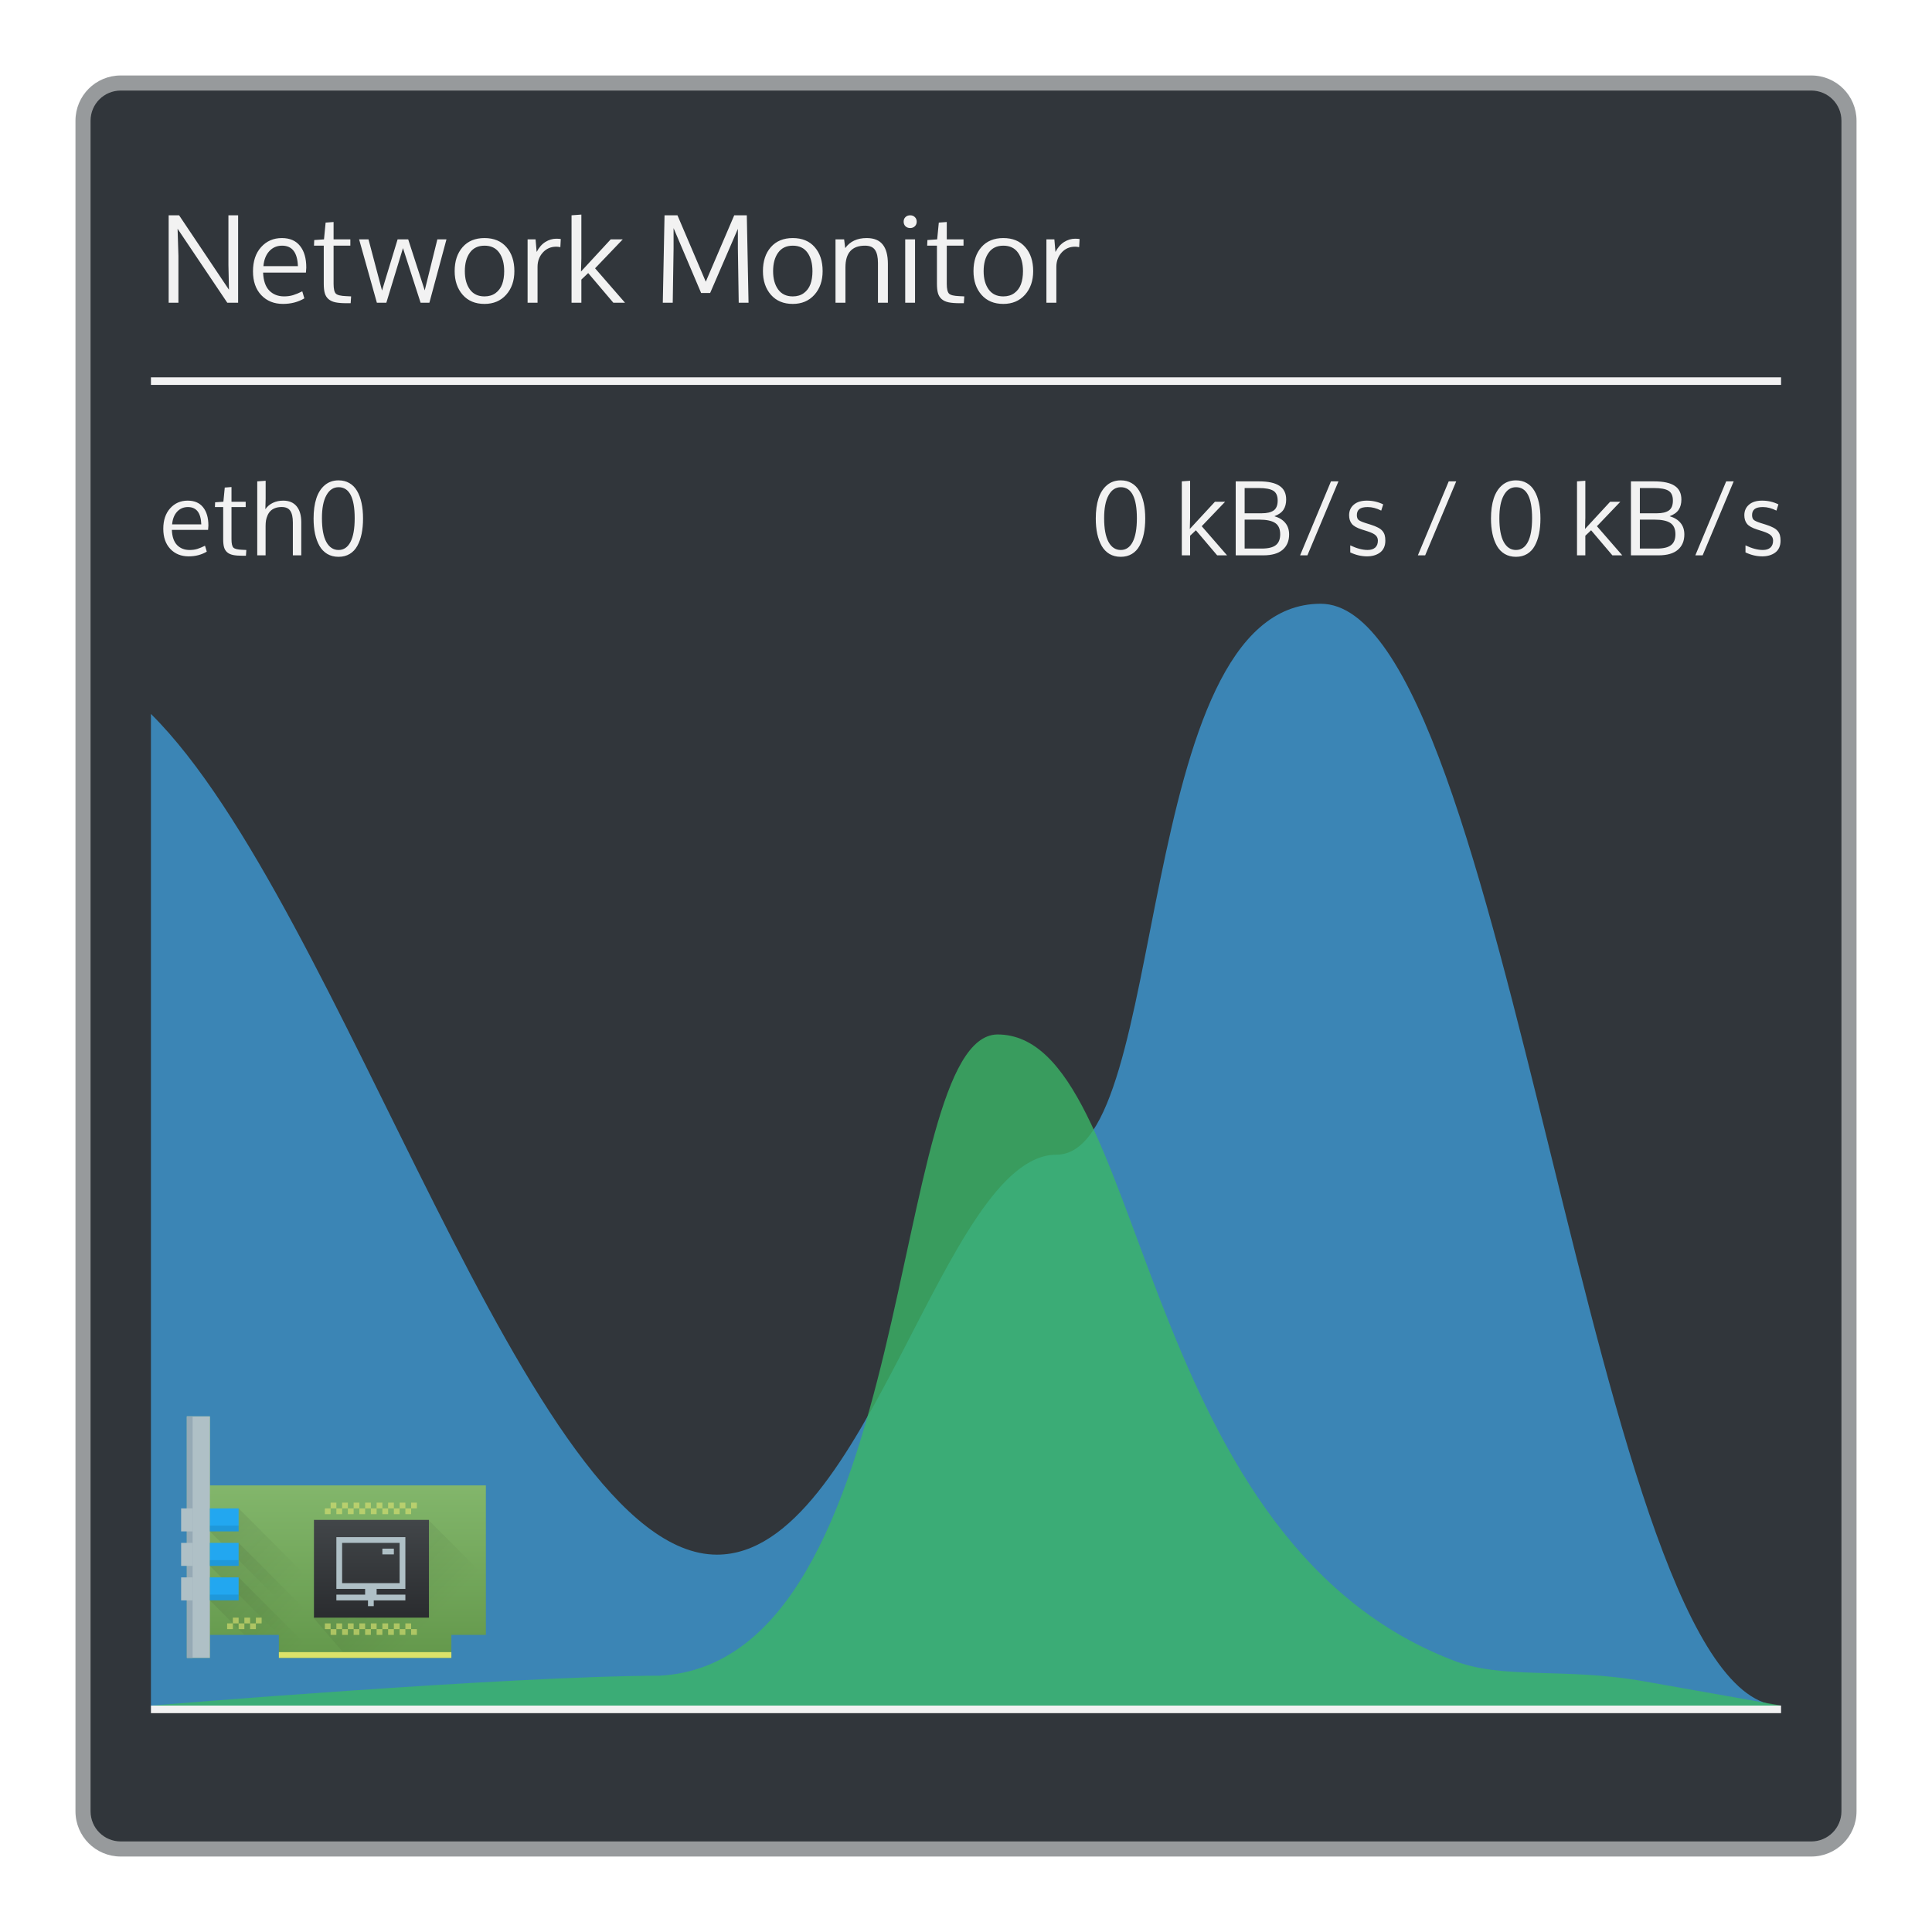
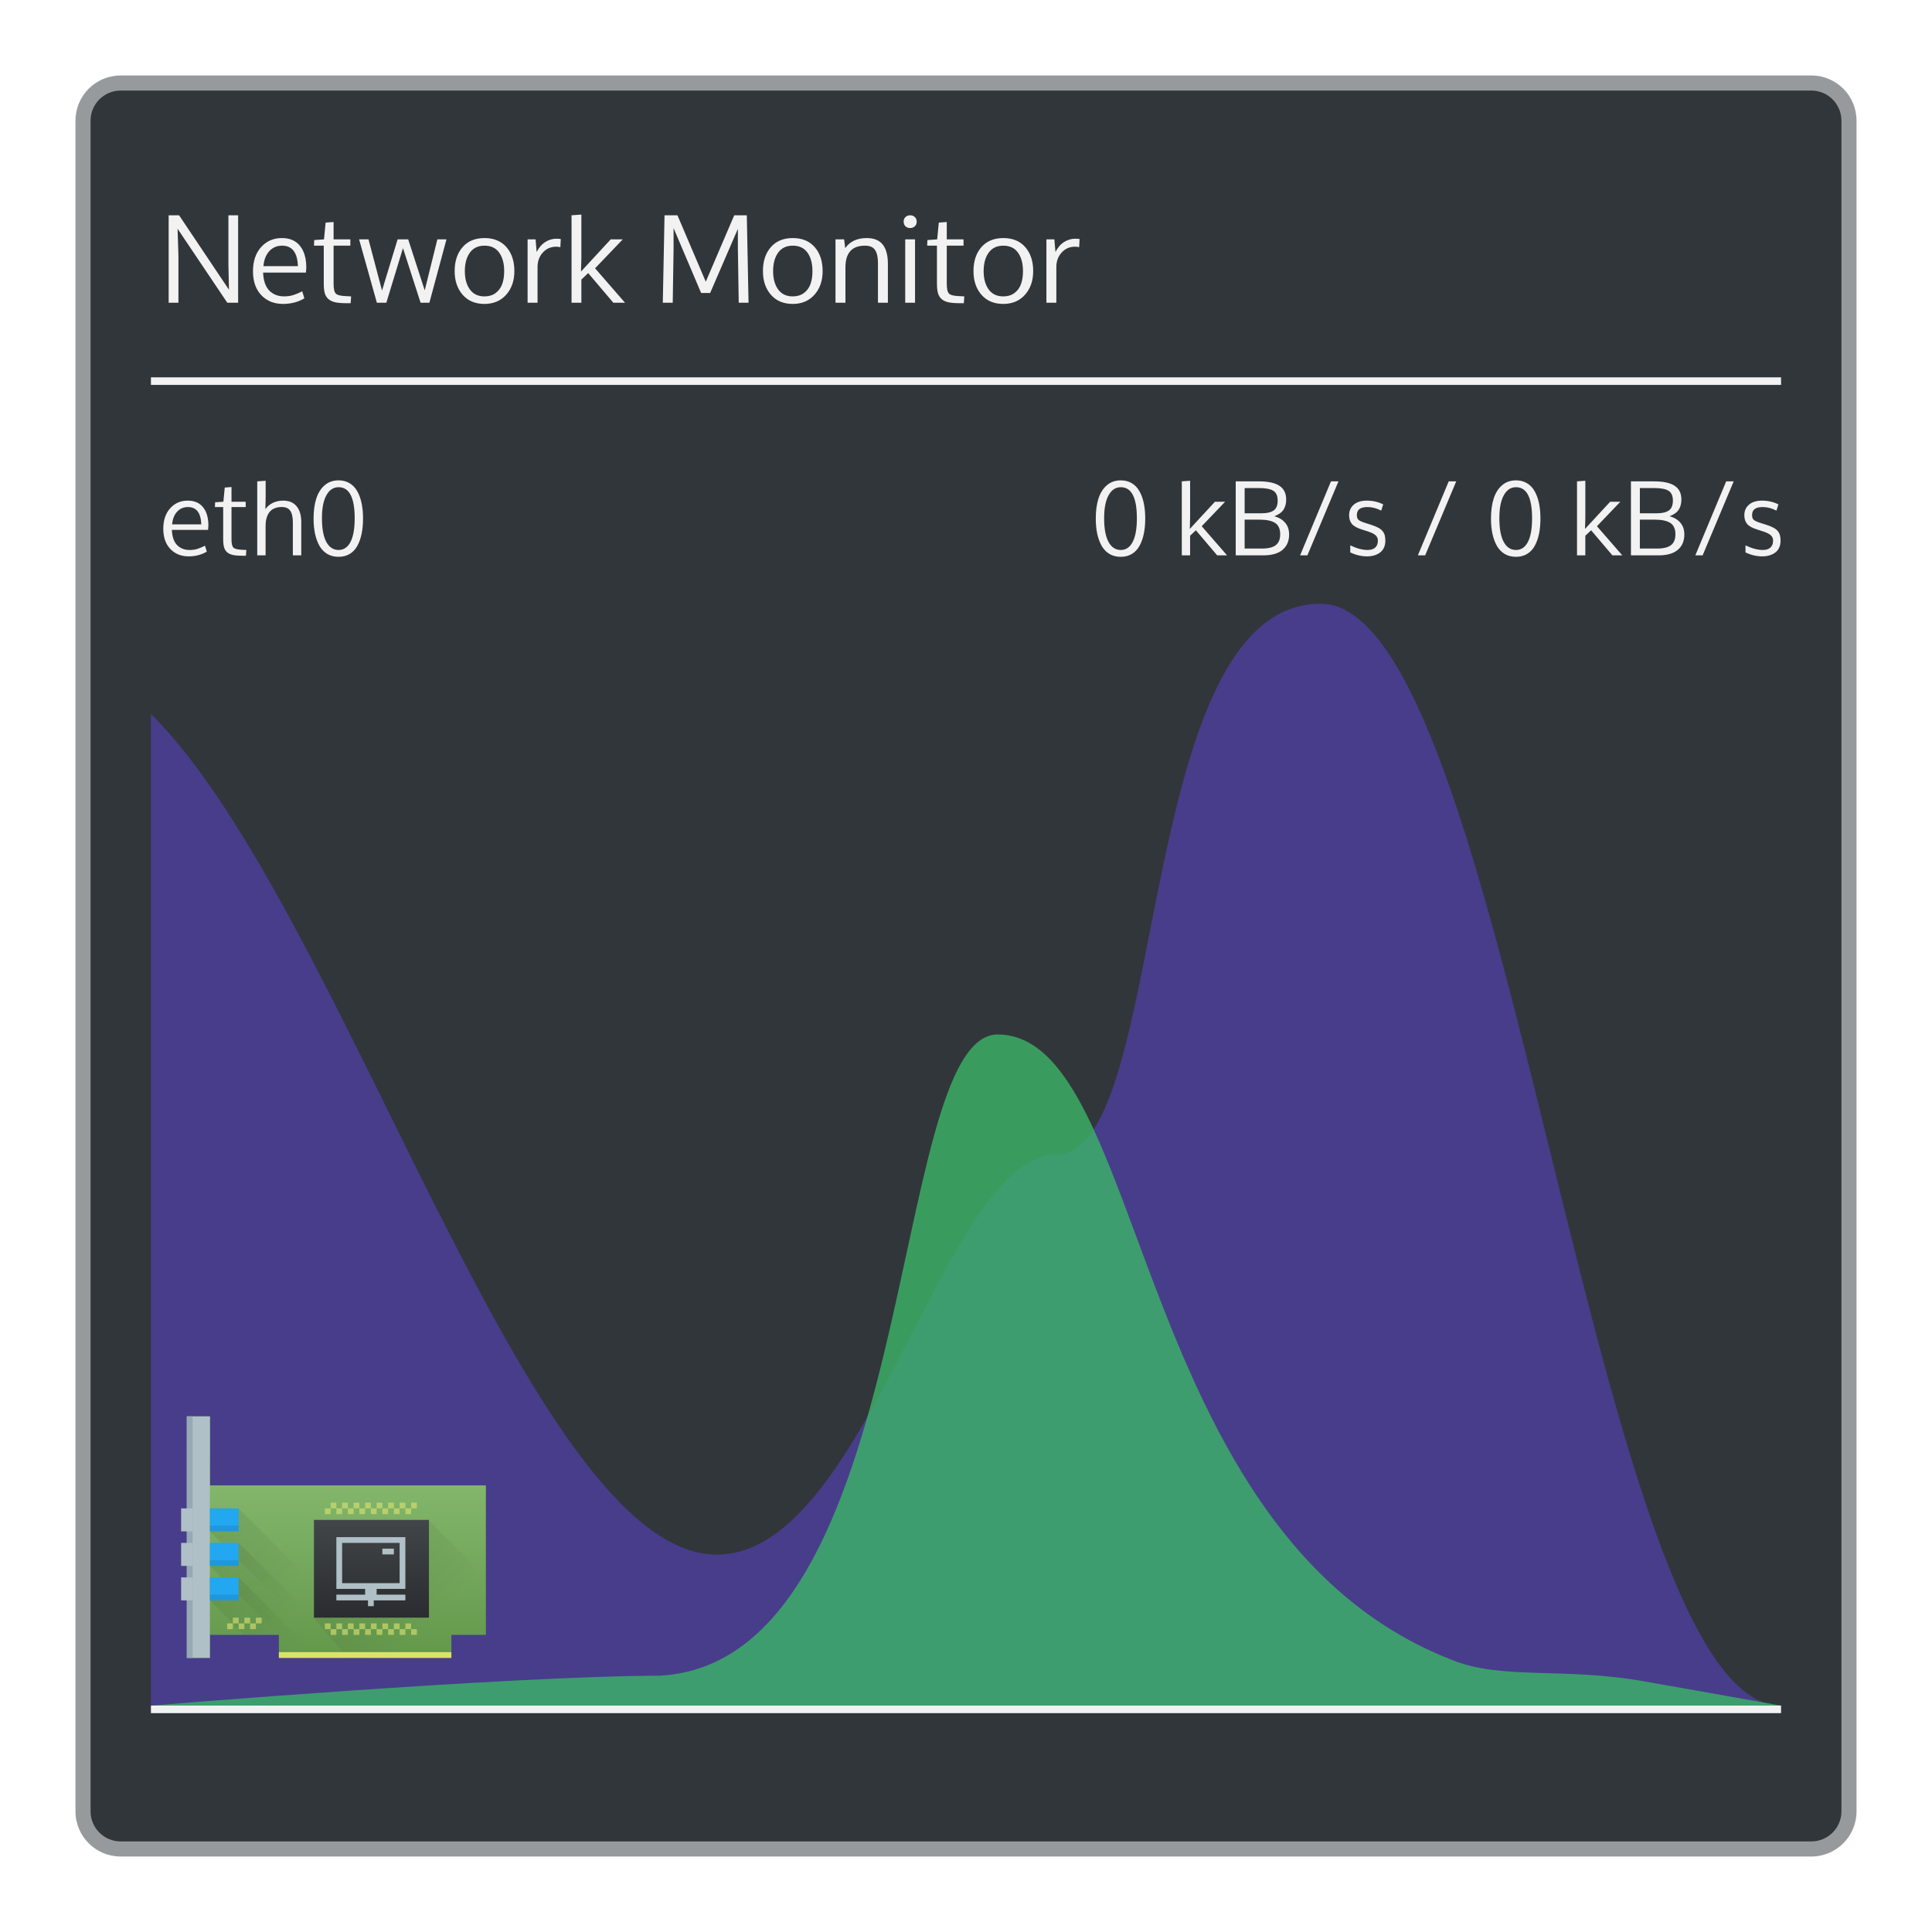
<svg xmlns="http://www.w3.org/2000/svg" xmlns:xlink="http://www.w3.org/1999/xlink" viewBox="0 0 256 256" id="svg2" version="1.1">
  <defs id="defs4">
    <style id="current-color-scheme" type="text/css">
      .ColorScheme-Text {
        color:#f2f2f2;
      }
      .ColorScheme-Background {
        color:#31363b;
      }
      .ColorScheme-Highlight {
        color:#3daee9;
      }
      .ColorScheme-ViewText {
        color:#31363b;
      }
      .ColorScheme-ViewBackground {
        color:#314045;
      }
      .ColorScheme-ViewHover {
        color:#93cee9;
      }
      .ColorScheme-ViewFocus{
        color:#3daee9;
      }
      .ColorScheme-ButtonText {
        color:#31363b;
      }
      .ColorScheme-ButtonBackground {
        color:#31363b;
      }
      .ColorScheme-ButtonHover {
        color:#93cee9;
      }
      .ColorScheme-ButtonFocus{
        color:#3daee9;
      }
      </style>
    <linearGradient gradientTransform="translate(75.5714,509.2194)" xlink:href="#linearGradient4251-0" id="linearGradient4232" x1="30" y1="54" x2="30" y2="12" gradientUnits="userSpaceOnUse" />
    <linearGradient id="linearGradient4251-0">
      <stop style="stop-color:#63984b;stop-opacity:1" offset="0" id="stop4253-4" />
      <stop style="stop-color:#8fc278;stop-opacity:1" offset="1" id="stop4255-2" />
    </linearGradient>
    <linearGradient xlink:href="#linearGradient4227" id="linearGradient4940" gradientUnits="userSpaceOnUse" gradientTransform="translate(75.5714,527.2194)" x1="-6" y1="6" x2="24" y2="36" />
    <linearGradient id="linearGradient4227">
      <stop id="stop4229" offset="0" style="stop-color:#292c2f;stop-opacity:1" />
      <stop id="stop4231" offset="1" style="stop-color:#000000;stop-opacity:0;" />
    </linearGradient>
    <linearGradient xlink:href="#linearGradient4227" id="linearGradient4936" gradientUnits="userSpaceOnUse" gradientTransform="translate(75.5714,521.2194)" x1="-6" y1="6" x2="24" y2="36" />
    <linearGradient xlink:href="#linearGradient4227" id="linearGradient4932" gradientUnits="userSpaceOnUse" x1="-6" y1="6" x2="24" y2="36" gradientTransform="translate(75.5714,515.2194)" />
    <linearGradient gradientTransform="translate(75.5714,509.2194)" xlink:href="#linearGradient4227" id="linearGradient4864" x1="20" y1="20" x2="48" y2="48" gradientUnits="userSpaceOnUse" />
    <linearGradient xlink:href="#linearGradient4159" id="linearGradient4384" x1="-43" y1="1043.362" x2="-43" y2="1012.362" gradientUnits="userSpaceOnUse" gradientTransform="matrix(0.625,0,0,0.5483931,136.1714,-15.95328)" />
    <linearGradient id="linearGradient4159">
      <stop style="stop-color:#2a2c2f;stop-opacity:1" offset="0" id="stop4161" />
      <stop style="stop-color:#424649;stop-opacity:1" offset="1" id="stop4163" />
    </linearGradient>
    <linearGradient xlink:href="#linearGradient4300" id="linearGradient4818" gradientUnits="userSpaceOnUse" gradientTransform="translate(-677.5722,-474.3766)" x1="386.571" y1="523.798" x2="386.571" y2="516.798" />
    <linearGradient id="linearGradient4300">
      <stop id="stop4302" offset="0" style="stop-color:#22a7f0;stop-opacity:1" />
      <stop id="stop4304" offset="1" style="stop-color:#19b5fe;stop-opacity:1" />
    </linearGradient>
    <linearGradient xlink:href="#linearGradient4300" id="linearGradient4824" gradientUnits="userSpaceOnUse" gradientTransform="translate(-677.5722,-468.3766)" x1="386.571" y1="523.798" x2="386.571" y2="516.798" />
    <linearGradient xlink:href="#linearGradient4300" id="linearGradient4830" gradientUnits="userSpaceOnUse" gradientTransform="translate(-677.5722,-462.3766)" x1="386.571" y1="523.798" x2="386.571" y2="516.798" />
  </defs>
  <path style="fill:currentColor;fill-opacity:0.5;stroke:none" d="m 16,10 224,0 c 3.324,0 6,2.676 6,6 l 0,224 c 0,3.324 -2.676,6 -6,6 l -224,0 c -3.324,0 -6,-2.676 -6,-6 L 10,16 c 0,-3.324 2.676,-6 6,-6 z" class="ColorScheme-ButtonText" id="rect4240" />
  <path style="fill:currentColor;fill-opacity:1;stroke:none" d="m 16,12 224,0 c 2.216,0 4,1.784 4,4 l 0,224 c 0,2.216 -1.784,4 -4,4 l -224,0 c -2.216,0 -4,-1.784 -4,-4 L 12,16 c 0,-2.216 1.784,-4 4,-4 z" class="ColorScheme-Background" id="rect4238" />
  <path style="opacity:1;fill:currentColor;fill-opacity:1;stroke:none" class="ColorScheme-Text" d="m 77.035,28.432 -1.303,0.096 0,11.584 1.303,0 0,-3.07 0.904,-0.857 3.332,3.928 1.547,0 -3.967,-4.562 3.666,-3.832 -1.596,0 -3.936,4.262 0.049,-1.73 0,-5.816 z m -54.686,0.096 0,11.584 1.293,0 0,-6.197 -0.111,-3.602 6.586,9.799 1.436,0 0,-11.584 -1.285,0 0,6.602 0.072,3.262 -6.609,-9.863 -1.381,0 z m 65.705,0 -0.229,11.584 1.316,0 0.111,-7.148 0,-2.738 3.65,8.594 1.197,0 3.674,-8.498 0,2.611 0.111,7.18 1.301,0 -0.23,-11.584 -1.666,0 -3.77,8.799 -3.752,-8.799 -1.715,0 z m 32.549,0 c -0.254,0 -0.463,0.08 -0.627,0.238 -0.159,0.153 -0.238,0.355 -0.238,0.604 0,0.249 0.08,0.451 0.238,0.609 0.164,0.159 0.373,0.238 0.627,0.238 0.249,0 0.455,-0.08 0.619,-0.238 0.164,-0.159 0.246,-0.361 0.246,-0.609 0,-0.249 -0.082,-0.45 -0.246,-0.604 -0.159,-0.159 -0.365,-0.238 -0.619,-0.238 z m -76.402,0.889 -1.055,0.08 -0.215,2.221 -1.293,0.088 -0.033,0.746 1.295,0 0,5.045 c 0,0.513 0.045,0.929 0.135,1.246 0.09,0.317 0.252,0.579 0.484,0.785 0.238,0.206 0.544,0.35 0.92,0.43 0.376,0.079 0.866,0.119 1.475,0.119 l 0.549,0 0.062,-0.904 -0.666,-0.033 c -0.704,-0.026 -1.156,-0.136 -1.357,-0.332 -0.201,-0.201 -0.301,-0.639 -0.301,-1.311 l 0,-5.045 2.221,0 0,-0.834 -2.221,0 0,-2.301 z m 81.25,0 -1.055,0.08 -0.215,2.221 -1.293,0.088 -0.033,0.746 1.295,0 0,5.045 c 0,0.513 0.045,0.929 0.135,1.246 0.09,0.317 0.252,0.579 0.484,0.785 0.238,0.206 0.544,0.35 0.92,0.43 0.376,0.079 0.866,0.119 1.475,0.119 l 0.549,0 0.062,-0.904 -0.666,-0.033 c -0.704,-0.026 -1.156,-0.136 -1.357,-0.332 -0.201,-0.201 -0.301,-0.639 -0.301,-1.311 l 0,-5.045 2.221,0 0,-0.834 -2.221,0 0,-2.301 z m -88.105,2.127 c -1.111,0 -2.027,0.399 -2.746,1.197 -0.719,0.799 -1.078,1.869 -1.078,3.213 0,1.328 0.366,2.381 1.102,3.158 0.735,0.772 1.693,1.158 2.873,1.158 1.058,0 2.002,-0.244 2.832,-0.736 l -0.277,-0.93 c -0.444,0.222 -0.845,0.389 -1.205,0.5 -0.36,0.111 -0.76,0.168 -1.199,0.168 -0.809,0 -1.464,-0.258 -1.967,-0.771 -0.503,-0.518 -0.776,-1.31 -0.818,-2.379 l 5.674,0 0.047,-0.668 c 0,-1.227 -0.277,-2.183 -0.832,-2.871 -0.55,-0.693 -1.352,-1.039 -2.404,-1.039 z m 26.85,0 c -1.233,0 -2.199,0.401 -2.902,1.205 -0.698,0.799 -1.049,1.857 -1.049,3.174 0,1.285 0.356,2.333 1.064,3.143 0.709,0.804 1.67,1.205 2.887,1.205 1.19,0 2.148,-0.404 2.873,-1.213 0.725,-0.815 1.088,-1.86 1.088,-3.135 0,-1.317 -0.351,-2.375 -1.049,-3.174 -0.698,-0.804 -1.669,-1.205 -2.912,-1.205 z m 40.848,0 c -1.232,0 -2.201,0.401 -2.904,1.205 -0.698,0.799 -1.047,1.857 -1.047,3.174 0,1.285 0.354,2.333 1.062,3.143 0.709,0.804 1.672,1.205 2.889,1.205 1.19,0 2.148,-0.404 2.873,-1.213 0.725,-0.815 1.086,-1.86 1.086,-3.135 0,-1.317 -0.349,-2.375 -1.047,-3.174 -0.698,-0.804 -1.669,-1.205 -2.912,-1.205 z m 9.799,0 c -1.264,0 -2.213,0.443 -2.848,1.332 l -0.143,-1.158 -1.143,0 0,8.395 1.316,0 0,-4.682 c 0,-1.92 0.863,-2.879 2.588,-2.879 0.64,0 1.086,0.192 1.34,0.578 0.254,0.381 0.381,0.951 0.381,1.707 l 0,5.275 1.316,0 0,-5.133 c 0,-1.153 -0.229,-2.014 -0.689,-2.58 -0.455,-0.571 -1.162,-0.855 -2.119,-0.855 z m 18.1,0 c -1.233,0 -2.201,0.401 -2.904,1.205 -0.698,0.799 -1.047,1.857 -1.047,3.174 0,1.285 0.354,2.333 1.062,3.143 0.709,0.804 1.672,1.205 2.889,1.205 1.19,0 2.148,-0.404 2.873,-1.213 0.725,-0.815 1.086,-1.86 1.086,-3.135 0,-1.317 -0.349,-2.375 -1.047,-3.174 -0.698,-0.804 -1.669,-1.205 -2.912,-1.205 z m -59.225,0.086 c -0.508,0 -0.991,0.144 -1.451,0.43 -0.455,0.28 -0.841,0.721 -1.158,1.324 l -0.143,-1.666 -1.057,0 0,8.395 1.318,0 0,-4.752 c 0,-0.746 0.232,-1.378 0.697,-1.896 0.471,-0.518 1.066,-0.777 1.785,-0.777 0.148,0 0.329,0.02 0.541,0.062 l 0.055,-1.078 c -0.153,-0.026 -0.35,-0.041 -0.588,-0.041 z m 68.746,0 c -0.508,0 -0.993,0.144 -1.453,0.43 -0.455,0.28 -0.841,0.721 -1.158,1.324 l -0.143,-1.666 -1.055,0 0,8.395 1.316,0 0,-4.752 c 0,-0.746 0.234,-1.378 0.699,-1.896 0.471,-0.518 1.066,-0.777 1.785,-0.777 0.148,0 0.327,0.02 0.539,0.062 l 0.057,-1.078 c -0.153,-0.026 -0.35,-0.041 -0.588,-0.041 z m -94.881,0.088 2.355,8.395 1.254,0 2.205,-7.236 2.334,7.236 1.166,0 2.262,-8.395 -1.207,0 -1.674,6.76 -2.189,-6.76 -1.404,0 -2.064,6.783 -1.793,-6.783 -1.244,0 z m 72.363,0 0,8.395 1.301,0 0,-8.395 -1.301,0 z m -82.568,0.834 c 1.333,0 2.032,0.904 2.096,2.713 l -4.57,0 c 0.074,-0.836 0.333,-1.498 0.777,-1.984 0.45,-0.487 1.015,-0.729 1.697,-0.729 z m 26.818,0 c 0.862,0 1.514,0.309 1.953,0.928 0.439,0.614 0.658,1.433 0.658,2.459 0,0.656 -0.09,1.231 -0.27,1.723 -0.18,0.487 -0.471,0.878 -0.873,1.174 -0.397,0.291 -0.887,0.438 -1.469,0.438 -0.846,0 -1.491,-0.308 -1.936,-0.922 -0.444,-0.614 -0.666,-1.42 -0.666,-2.42 0,-1.021 0.222,-1.838 0.666,-2.451 0.444,-0.619 1.089,-0.928 1.936,-0.928 z m 40.848,0 c 0.862,0 1.514,0.309 1.953,0.928 0.439,0.614 0.658,1.433 0.658,2.459 0,0.656 -0.09,1.231 -0.27,1.723 -0.18,0.487 -0.471,0.878 -0.873,1.174 -0.397,0.291 -0.887,0.438 -1.469,0.438 -0.846,0 -1.491,-0.308 -1.936,-0.922 -0.444,-0.614 -0.666,-1.42 -0.666,-2.42 0,-1.021 0.222,-1.838 0.666,-2.451 0.444,-0.619 1.089,-0.928 1.936,-0.928 z m 27.898,0 c 0.862,0 1.512,0.309 1.951,0.928 0.439,0.614 0.658,1.433 0.658,2.459 0,0.656 -0.09,1.231 -0.27,1.723 -0.18,0.487 -0.471,0.878 -0.873,1.174 -0.397,0.291 -0.885,0.438 -1.467,0.438 -0.846,0 -1.491,-0.308 -1.936,-0.922 -0.444,-0.614 -0.668,-1.42 -0.668,-2.42 0,-1.021 0.224,-1.838 0.668,-2.451 0.444,-0.619 1.089,-0.928 1.936,-0.928 z M 20,50 l 0,1 216,0 0,-1 -216,0 z m 24.861,13.65 c -0.716,0 -1.325,0.212 -1.826,0.637 -0.501,0.421 -0.875,1.008 -1.121,1.76 -0.242,0.747 -0.363,1.637 -0.363,2.666 0,0.743 0.066,1.419 0.195,2.027 0.134,0.604 0.33,1.137 0.59,1.598 0.264,0.457 0.61,0.811 1.035,1.066 0.43,0.251 0.926,0.377 1.49,0.377 0.559,0 1.05,-0.126 1.471,-0.377 0.425,-0.255 0.763,-0.613 1.014,-1.074 0.255,-0.461 0.445,-0.993 0.57,-1.598 0.125,-0.604 0.188,-1.277 0.188,-2.02 0,-0.774 -0.067,-1.469 -0.201,-2.082 -0.134,-0.618 -0.334,-1.149 -0.598,-1.592 -0.26,-0.448 -0.597,-0.79 -1.014,-1.027 -0.412,-0.242 -0.888,-0.361 -1.43,-0.361 z m 103.645,0 c -0.716,0 -1.325,0.212 -1.826,0.637 -0.501,0.421 -0.877,1.008 -1.123,1.76 -0.242,0.747 -0.361,1.637 -0.361,2.666 0,0.743 0.066,1.419 0.195,2.027 0.134,0.604 0.33,1.137 0.59,1.598 0.264,0.457 0.608,0.811 1.033,1.066 0.43,0.251 0.928,0.377 1.492,0.377 0.559,0 1.048,-0.126 1.469,-0.377 0.425,-0.255 0.763,-0.613 1.014,-1.074 0.255,-0.461 0.447,-0.993 0.572,-1.598 0.125,-0.604 0.188,-1.277 0.188,-2.02 0,-0.774 -0.067,-1.469 -0.201,-2.082 -0.134,-0.618 -0.334,-1.149 -0.598,-1.592 -0.26,-0.448 -0.597,-0.79 -1.014,-1.027 -0.412,-0.242 -0.888,-0.361 -1.43,-0.361 z m 52.367,0 c -0.716,0 -1.325,0.212 -1.826,0.637 -0.501,0.421 -0.875,1.008 -1.121,1.76 -0.242,0.747 -0.363,1.637 -0.363,2.666 0,0.743 0.066,1.419 0.195,2.027 0.134,0.604 0.332,1.137 0.592,1.598 0.264,0.457 0.608,0.811 1.033,1.066 0.43,0.251 0.926,0.377 1.49,0.377 0.559,0 1.05,-0.126 1.471,-0.377 0.425,-0.255 0.763,-0.613 1.014,-1.074 0.255,-0.461 0.445,-0.993 0.57,-1.598 0.125,-0.604 0.188,-1.277 0.188,-2.02 0,-0.774 -0.067,-1.469 -0.201,-2.082 -0.134,-0.618 -0.334,-1.149 -0.598,-1.592 -0.26,-0.448 -0.597,-0.79 -1.014,-1.027 -0.412,-0.242 -0.888,-0.361 -1.43,-0.361 z m -165.674,0.053 -1.113,0.08 0,9.803 1.107,0 0,-3.887 c 0,-0.264 0.017,-0.51 0.053,-0.738 0.04,-0.228 0.111,-0.454 0.209,-0.678 0.098,-0.224 0.226,-0.416 0.383,-0.572 0.157,-0.161 0.361,-0.289 0.611,-0.383 0.255,-0.098 0.548,-0.146 0.879,-0.146 0.533,0 0.911,0.168 1.135,0.504 0.228,0.331 0.342,0.848 0.342,1.551 l 0,4.35 1.115,0 0,-4.391 c 0,-0.913 -0.207,-1.618 -0.619,-2.115 -0.412,-0.497 -1.003,-0.744 -1.777,-0.744 -0.506,0 -0.964,0.098 -1.371,0.295 -0.403,0.192 -0.733,0.473 -0.992,0.84 l 0.039,-1.391 0,-2.377 z m 122.496,0 -1.1,0.08 0,9.803 1.1,0 0,-2.598 0.766,-0.725 2.82,3.322 1.309,0 -3.355,-3.859 3.102,-3.244 -1.35,0 -3.33,3.605 0.039,-1.463 0,-4.922 z m 52.369,0 -1.102,0.08 0,9.803 1.102,0 0,-2.598 0.766,-0.725 2.82,3.322 1.309,0 -3.357,-3.859 3.102,-3.244 -1.35,0 -3.33,3.605 0.041,-1.463 0,-4.922 z m -46.326,0.08 0,9.803 3.652,0 c 1.132,0 1.986,-0.243 2.559,-0.73 0.577,-0.492 0.865,-1.171 0.865,-2.035 0,-0.622 -0.17,-1.134 -0.51,-1.537 -0.336,-0.407 -0.815,-0.702 -1.438,-0.881 0.568,-0.219 0.97,-0.507 1.203,-0.865 0.237,-0.363 0.355,-0.812 0.355,-1.35 0,-0.819 -0.296,-1.423 -0.887,-1.812 -0.586,-0.394 -1.494,-0.592 -2.725,-0.592 l -3.076,0 z m 12.623,0 -4.09,9.803 0.967,0 4.115,-9.803 -0.992,0 z m 15.602,0 -4.088,9.803 0.967,0 4.115,-9.803 -0.994,0 z m 24.145,0 0,9.803 3.652,0 c 1.132,0 1.984,-0.243 2.557,-0.73 0.577,-0.492 0.867,-1.171 0.867,-2.035 0,-0.622 -0.17,-1.134 -0.51,-1.537 -0.336,-0.407 -0.815,-0.702 -1.438,-0.881 0.568,-0.219 0.968,-0.507 1.201,-0.865 0.237,-0.363 0.355,-0.812 0.355,-1.35 0,-0.819 -0.294,-1.423 -0.885,-1.812 -0.586,-0.394 -1.496,-0.592 -2.727,-0.592 l -3.074,0 z m 12.621,0 -4.088,9.803 0.967,0 4.115,-9.803 -0.994,0 z m -198.055,0.752 -0.893,0.068 -0.182,1.879 -1.094,0.074 -0.027,0.631 1.096,0 0,4.271 c 0,0.434 0.037,0.784 0.113,1.053 0.076,0.269 0.213,0.491 0.41,0.666 0.201,0.175 0.46,0.294 0.777,0.361 0.318,0.067 0.735,0.102 1.25,0.102 l 0.463,0 0.053,-0.766 -0.562,-0.027 c -0.595,-0.022 -0.978,-0.116 -1.148,-0.281 -0.17,-0.17 -0.256,-0.539 -0.256,-1.107 l 0,-4.271 1.881,0 0,-0.705 -1.881,0 0,-1.947 z m 14.188,0.021 c 1.423,0 2.135,1.371 2.135,4.115 0,1.383 -0.185,2.431 -0.557,3.143 -0.367,0.707 -0.893,1.061 -1.578,1.061 -0.694,0 -1.236,-0.357 -1.625,-1.068 -0.385,-0.716 -0.578,-1.759 -0.578,-3.129 -0.004,-1.311 0.19,-2.325 0.584,-3.041 0.394,-0.721 0.934,-1.08 1.619,-1.08 z m 103.645,0 c 1.423,0 2.135,1.371 2.135,4.115 0,1.383 -0.187,2.431 -0.559,3.143 -0.367,0.707 -0.891,1.061 -1.576,1.061 -0.694,0 -1.236,-0.357 -1.625,-1.068 -0.385,-0.716 -0.578,-1.759 -0.578,-3.129 -0.004,-1.311 0.19,-2.325 0.584,-3.041 0.394,-0.721 0.934,-1.08 1.619,-1.08 z m 52.367,0 c 1.423,0 2.135,1.371 2.135,4.115 0,1.383 -0.185,2.431 -0.557,3.143 -0.367,0.707 -0.893,1.061 -1.578,1.061 -0.694,0 -1.236,-0.357 -1.625,-1.068 -0.385,-0.716 -0.576,-1.759 -0.576,-3.129 -0.004,-1.311 0.19,-2.325 0.584,-3.041 0.394,-0.721 0.932,-1.08 1.617,-1.08 z m -35.953,0.113 1.887,0 c 0.882,0 1.517,0.118 1.906,0.355 0.389,0.237 0.584,0.672 0.584,1.303 0,0.627 -0.179,1.066 -0.537,1.316 -0.358,0.246 -0.881,0.369 -1.57,0.369 l -2.27,0 0,-3.344 z m 52.369,0 1.887,0 c 0.882,0 1.517,0.118 1.906,0.355 0.389,0.237 0.584,0.672 0.584,1.303 0,0.627 -0.179,1.066 -0.537,1.316 -0.358,0.246 -0.881,0.369 -1.57,0.369 l -2.27,0 0,-3.344 z M 24.873,66.336 c -0.94,0 -1.714,0.338 -2.322,1.014 -0.609,0.676 -0.914,1.582 -0.914,2.719 0,1.123 0.311,2.014 0.934,2.672 0.622,0.653 1.434,0.98 2.432,0.98 0.895,0 1.694,-0.209 2.396,-0.625 l -0.236,-0.785 c -0.376,0.188 -0.715,0.33 -1.02,0.424 -0.304,0.094 -0.642,0.141 -1.014,0.141 -0.685,0 -1.241,-0.218 -1.666,-0.652 -0.425,-0.439 -0.656,-1.11 -0.691,-2.014 l 4.801,0 0.041,-0.564 c 0,-1.038 -0.235,-1.848 -0.705,-2.43 -0.465,-0.586 -1.144,-0.879 -2.035,-0.879 z m 156.24,0 c -0.743,0 -1.319,0.179 -1.73,0.537 -0.412,0.354 -0.619,0.819 -0.619,1.396 0,0.465 0.12,0.845 0.357,1.141 0.237,0.291 0.674,0.54 1.314,0.746 l 0.779,0.248 c 0.515,0.166 0.871,0.341 1.068,0.529 0.197,0.188 0.295,0.422 0.295,0.699 10e-6,0.403 -0.118,0.711 -0.355,0.926 -0.237,0.21 -0.572,0.316 -1.002,0.316 -0.685,0 -1.452,-0.204 -2.303,-0.611 l 0,0.934 c 0.734,0.349 1.475,0.523 2.223,0.523 0.336,0 0.646,-0.041 0.928,-0.121 0.286,-0.081 0.54,-0.202 0.764,-0.363 0.228,-0.161 0.407,-0.376 0.537,-0.645 0.13,-0.273 0.195,-0.586 0.195,-0.939 0,-0.286 -0.026,-0.528 -0.08,-0.725 -0.054,-0.201 -0.152,-0.39 -0.295,-0.564 -0.143,-0.175 -0.343,-0.327 -0.598,-0.457 -0.251,-0.134 -0.576,-0.263 -0.975,-0.389 l -0.705,-0.221 c -0.461,-0.148 -0.763,-0.286 -0.906,-0.416 -0.143,-0.13 -0.215,-0.342 -0.215,-0.633 0,-0.345 0.111,-0.606 0.33,-0.785 0.224,-0.184 0.593,-0.275 1.107,-0.275 0.577,0 1.175,0.157 1.793,0.471 l 0.262,-0.826 c -0.671,-0.331 -1.396,-0.496 -2.17,-0.496 z m 52.369,0 c -0.743,0 -1.321,0.179 -1.732,0.537 -0.412,0.354 -0.617,0.819 -0.617,1.396 0,0.465 0.118,0.845 0.355,1.141 0.237,0.291 0.676,0.54 1.316,0.746 l 0.779,0.248 c 0.515,0.166 0.869,0.341 1.066,0.529 0.197,0.188 0.295,0.422 0.295,0.699 0,0.403 -0.118,0.711 -0.355,0.926 -0.237,0.21 -0.57,0.316 -1,0.316 -0.685,0 -1.452,-0.204 -2.303,-0.611 l 0,0.934 c 0.734,0.349 1.475,0.523 2.223,0.523 0.336,0 0.644,-0.041 0.926,-0.121 0.286,-0.081 0.542,-0.202 0.766,-0.363 0.228,-0.161 0.407,-0.376 0.537,-0.645 0.13,-0.273 0.195,-0.586 0.195,-0.939 0,-0.286 -0.028,-0.528 -0.082,-0.725 -0.054,-0.201 -0.152,-0.39 -0.295,-0.564 -0.143,-0.175 -0.343,-0.327 -0.598,-0.457 -0.251,-0.134 -0.574,-0.263 -0.973,-0.389 l -0.705,-0.221 c -0.461,-0.148 -0.763,-0.286 -0.906,-0.416 -0.143,-0.13 -0.215,-0.342 -0.215,-0.633 0,-0.345 0.109,-0.606 0.328,-0.785 0.224,-0.184 0.593,-0.275 1.107,-0.275 0.577,0 1.175,0.157 1.793,0.471 l 0.262,-0.826 c -0.671,-0.331 -1.394,-0.496 -2.168,-0.496 z M 24.9,67.187 c 1.128,0 1.72,0.766 1.773,2.297 l -3.867,0 c 0.063,-0.707 0.28,-1.266 0.656,-1.678 0.38,-0.412 0.86,-0.619 1.438,-0.619 z m 140.02,1.666 1.92,0 c 0.967,0 1.675,0.148 2.123,0.443 0.448,0.295 0.67,0.793 0.67,1.496 0,0.662 -0.195,1.143 -0.584,1.443 -0.385,0.3 -1,0.451 -1.846,0.451 l -2.283,0 0,-3.834 z m 52.369,0 1.92,0 c 0.967,0 1.674,0.148 2.121,0.443 0.448,0.295 0.672,0.793 0.672,1.496 0,0.662 -0.195,1.143 -0.584,1.443 -0.385,0.3 -1.002,0.451 -1.848,0.451 l -2.281,0 0,-3.834 z M 20,226 l 0,1 216,0 0,-1 -216,0 z" id="rect7886" />
-   <path style="fill:#3b85b5;fill-opacity:1;fill-rule:evenodd;stroke:none;stroke-width:1px;stroke-linecap:butt;stroke-linejoin:miter;stroke-opacity:1" d="M 20,226 20,94.6 C 45.421,119.797 70,206 95,206 115,206 125,153 140,153 c 15,0 10,-73 35,-73 25,0 36,146 61,146 l 0,0 z" id="path5466-9" />
+   <path style="fill:#483d8b;fill-opacity:1;fill-rule:evenodd;stroke:none;stroke-width:1px;stroke-linecap:butt;stroke-linejoin:miter;stroke-opacity:1" d="M 20,226 20,94.6 C 45.421,119.797 70,206 95,206 115,206 125,153 140,153 c 15,0 10,-73 35,-73 25,0 36,146 61,146 l 0,0 z" id="path5466-9" />
  <path style="opacity:0.8;fill:#3bb566;fill-opacity:1;fill-rule:evenodd;stroke:none;stroke-width:1px;stroke-linecap:butt;stroke-linejoin:miter;stroke-opacity:1" d="m 20,226 0,0 c 0,0 47.429,-3.929 67.362,-3.959 34.513,-1.749 30.172,-84.705 44.781,-84.97 19.929,-0.033 17.599,66.31 60.21,82.859 6.597,2.713 14.719,0.945 25.505,2.856 L 236,226 l 0,0 z" id="path5466-4" />
  <g id="g5260" transform="matrix(0.7619041,0,0,0.7619041,-37.38768,-209.4398)">
    <path id="rect4200" d="m 81.571,521.219 0,42 4,0 0,-4 12,0 0,4 30,0 0,-4 6,0 0,-26 -18,0 -30,0 0,-10 0,-2 z" style="fill:url(#linearGradient4232);fill-opacity:1;stroke:none" />
    <path id="path4938" d="m 90.571,549.219 -5,4 6,6 6,0 0,4 7,0 -14,-14 z" style="opacity:0.2;fill:url(#linearGradient4940);fill-opacity:1;fill-rule:evenodd;stroke:none;stroke-width:1px;stroke-linecap:butt;stroke-linejoin:miter;stroke-opacity:1" />
    <path id="path4934" d="m 90.571,543.219 -5,4 12,12 4,4 9,0 -20,-20 z" style="opacity:0.2;fill:url(#linearGradient4936);fill-opacity:1;fill-rule:evenodd;stroke:none;stroke-width:1px;stroke-linecap:butt;stroke-linejoin:miter;stroke-opacity:1" />
    <path id="path4930" d="m 90.571,537.219 -5,4 22,22 9,0 -26,-26 z" style="opacity:0.2;fill:url(#linearGradient4932);fill-opacity:1;fill-rule:evenodd;stroke:none;stroke-width:1px;stroke-linecap:butt;stroke-linejoin:miter;stroke-opacity:1" />
    <path id="path4842" d="m 123.571,539.219 -20,17 6,7 18,0 0,-4 6,0 0,-10 z" style="opacity:0.2;fill:url(#linearGradient4864);fill-opacity:1;fill-rule:evenodd;stroke:none;stroke-width:1px;stroke-linecap:butt;stroke-linejoin:miter;stroke-opacity:1" />
    <rect y="562.219" x="97.571" height="1" width="30" id="rect4234" style="fill:#dce269;fill-opacity:1;stroke:none" />
    <path id="path4303" d="m 105.571,557.219 0,1 1,0 0,-1 -1,0 z m 1,1 0,1 1,0 0,-1 -1,0 z m 1,0 1,0 0,-1 -1,0 0,1 z m 1,0 0,1 1,0 0,-1 -1,0 z m 1,0 1,0 0,-1 -1,0 0,1 z m 1,0 0,1 1,0 0,-1 -1,0 z m 1,0 1,0 0,-1 -1,0 0,1 z m 1,0 0,1 1,0 0,-1 -1,0 z m 1,0 1,0 0,-1 -1,0 0,1 z m 1,0 0,1 1,0 0,-1 -1,0 z m 1,0 1,0 0,-1 -1,0 0,1 z m 1,0 0,1 1,0 0,-1 -1,0 z m 1,0 1,0 0,-1 -1,0 0,1 z m 1,0 0,1 1,0 0,-1 -1,0 z m 1,0 1,0 0,-1 -1,0 0,1 z m 1,0 0,1 1,0 0,-1 -1,0 z" style="color:#000000;font-style:normal;font-variant:normal;font-weight:normal;font-stretch:normal;font-size:medium;line-height:normal;font-family:Sans;-inkscape-font-specification:Sans;text-indent:0;text-align:start;text-decoration:none;text-decoration-line:none;letter-spacing:normal;word-spacing:normal;text-transform:none;direction:ltr;block-progression:tb;writing-mode:lr-tb;baseline-shift:baseline;text-anchor:start;display:inline;overflow:visible;visibility:visible;opacity:0.6;fill:#dee372;fill-opacity:1;stroke:none;stroke-width:1;marker:none;enable-background:accumulate" />
    <path id="path4313" d="m 89.571,556.219 0,1 1,0 0,-1 -1,0 z m 1,1 0,1 1,0 0,-1 -1,0 z m 1,0 1,0 0,-1 -1,0 0,1 z m 1,0 0,1 1,0 0,-1 -1,0 z m 1,0 1,0 0,-1 -1,0 0,1 z m -4,0 -1,0 0,1 1,0 0,-1 z" style="color:#000000;font-style:normal;font-variant:normal;font-weight:normal;font-stretch:normal;font-size:medium;line-height:normal;font-family:Sans;-inkscape-font-specification:Sans;text-indent:0;text-align:start;text-decoration:none;text-decoration-line:none;letter-spacing:normal;word-spacing:normal;text-transform:none;direction:ltr;block-progression:tb;writing-mode:lr-tb;baseline-shift:baseline;text-anchor:start;display:inline;overflow:visible;visibility:visible;opacity:0.6;fill:#dee372;fill-opacity:1;stroke:none;stroke-width:1;marker:none;enable-background:accumulate" />
    <rect y="539.219" x="103.671" height="17" width="20" id="rect4241" style="fill:url(#linearGradient4384);fill-opacity:1;fill-rule:evenodd;stroke:none" />
    <rect y="521.219" x="81.571" height="42" width="4" id="rect4487" style="fill:#afc0c6;fill-opacity:1;stroke:none" />
    <rect y="521.219" x="81.571" height="42" width="1" id="rect4489" style="fill:#96aab5;fill-opacity:1;stroke:none" />
    <path style="color:#000000;font-style:normal;font-variant:normal;font-weight:normal;font-stretch:normal;font-size:medium;line-height:normal;font-family:Sans;-inkscape-font-specification:Sans;text-indent:0;text-align:start;text-decoration:none;text-decoration-line:none;letter-spacing:normal;word-spacing:normal;text-transform:none;direction:ltr;block-progression:tb;writing-mode:lr-tb;baseline-shift:baseline;text-anchor:start;display:inline;overflow:visible;visibility:visible;opacity:0.6;fill:#dee372;fill-opacity:1;stroke:none;stroke-width:1;marker:none;enable-background:accumulate" d="m 121.571,536.219 0,1 -1,0 0,-1 1,0 z m -1,1 0,1 -1,0 0,-1 1,0 z m -1,0 -1,0 0,-1 1,0 0,1 z m -1,0 0,1 -1,0 0,-1 1,0 z m -1,0 -1,0 0,-1 1,0 0,1 z m -1,0 0,1 -1,0 0,-1 1,0 z m -1,0 -1,0 0,-1 1,0 0,1 z m -1,0 0,1 -1,0 0,-1 1,0 z m -1,0 -1,0 0,-1 1,0 0,1 z m -1,0 0,1 -1,0 0,-1 1,0 z m -1,0 -1,0 0,-1 1,0 0,1 z m -1,0 0,1 -1,0 0,-1 1,0 z m -1,0 -1,0 0,-1 1,0 0,1 z m -1,0 0,1 -1,0 0,-1 1,0 z m -1,0 -1,0 0,-1 1,0 0,1 z m -1,0 0,1 -1,0 0,-1 1,0 z" id="path4497" />
    <path style="fill:url(#linearGradient4818);fill-opacity:1;stroke:none" d="m 85.571,537.219 0,4 3.9,0 c 0.035,0 0.065,-0.016 0.1,-0.019 l 0,0.019 1,0 0,-4 -1,0 0,0.019 c -0.035,-0.004 -0.064,-0.019 -0.1,-0.019 l -3.9,0 z" id="path4816" />
    <path id="path4822" d="m 85.571,543.219 0,4 3.9,0 c 0.035,0 0.065,-0.016 0.1,-0.019 l 0,0.019 1,0 0,-4 -1,0 0,0.019 c -0.035,-0.004 -0.064,-0.019 -0.1,-0.019 l -3.9,0 z" style="fill:url(#linearGradient4824);fill-opacity:1;stroke:none" />
    <path style="fill:url(#linearGradient4830);fill-opacity:1;stroke:none" d="m 85.571,549.219 0,4 3.9,0 c 0.035,0 0.065,-0.016 0.1,-0.019 l 0,0.019 1,0 0,-4 -1,0 0,0.019 c -0.035,-0.004 -0.064,-0.019 -0.1,-0.019 l -3.9,0 z" id="path4828" />
    <rect y="552.219" x="85.571" height="1" width="5" id="rect4832" style="opacity:0.09;fill:#000000;fill-opacity:1;stroke:none" />
    <rect style="opacity:0.09;fill:#000000;fill-opacity:1;stroke:none" id="rect4834" width="5" height="1" x="85.571" y="546.219" />
    <rect y="540.219" x="85.571" height="1" width="5" id="rect4836" style="opacity:0.09;fill:#000000;fill-opacity:1;stroke:none" />
    <rect y="537.219" x="80.571" height="4" width="2" id="rect4197-4" style="opacity:1;fill:#afc0c6;fill-opacity:1;stroke:none" />
    <rect y="543.219" x="80.571" height="4" width="2" id="rect4197-7" style="opacity:1;fill:#afc0c6;fill-opacity:1;stroke:none" />
    <rect y="549.219" x="80.571" height="4" width="2" id="rect4197-5" style="opacity:1;fill:#afc0c6;fill-opacity:1;stroke:none" />
    <path id="rect4364" d="m 107.571,542.219 0,9 5,0 0,1 -5,0 0,1 5.5,0 0,1 1,0 0,-1 5.5,0 0,-1 -5,0 0,-1 5,0 0,-9 -12,0 z m 1,1 10,0 0,7 -10,0 0,-7 z m 7,1 0,1 2,0 0,-1 -2,0 z" style="opacity:1;fill:#afc0c6;fill-opacity:1;stroke-linecap:round" />
  </g>
</svg>
